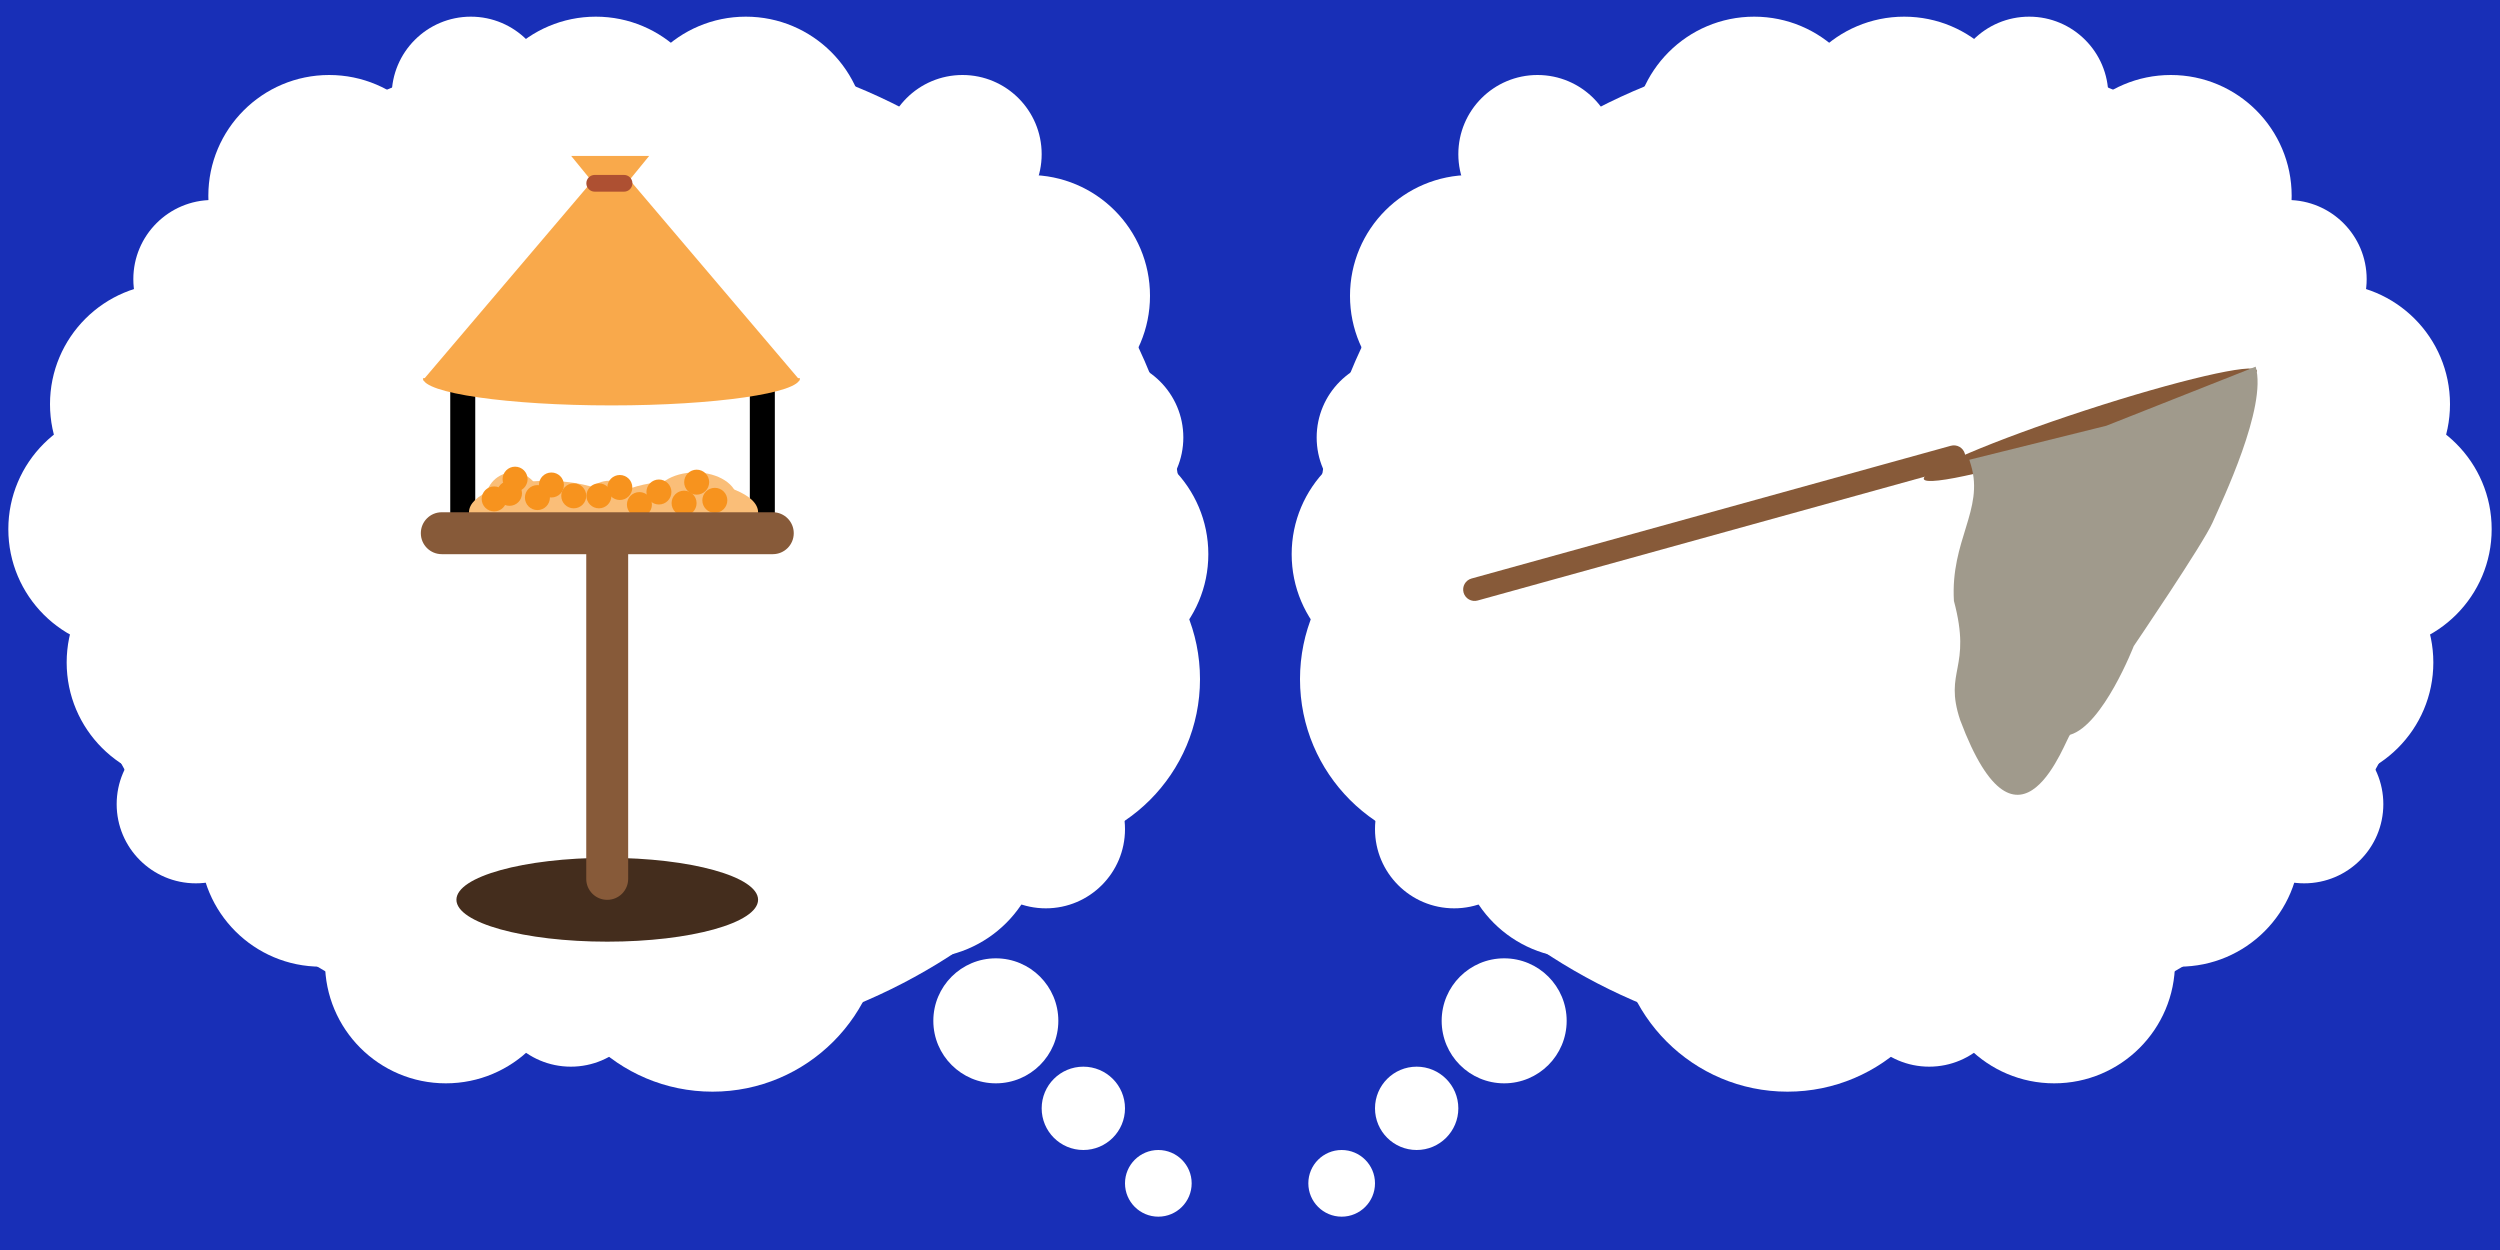
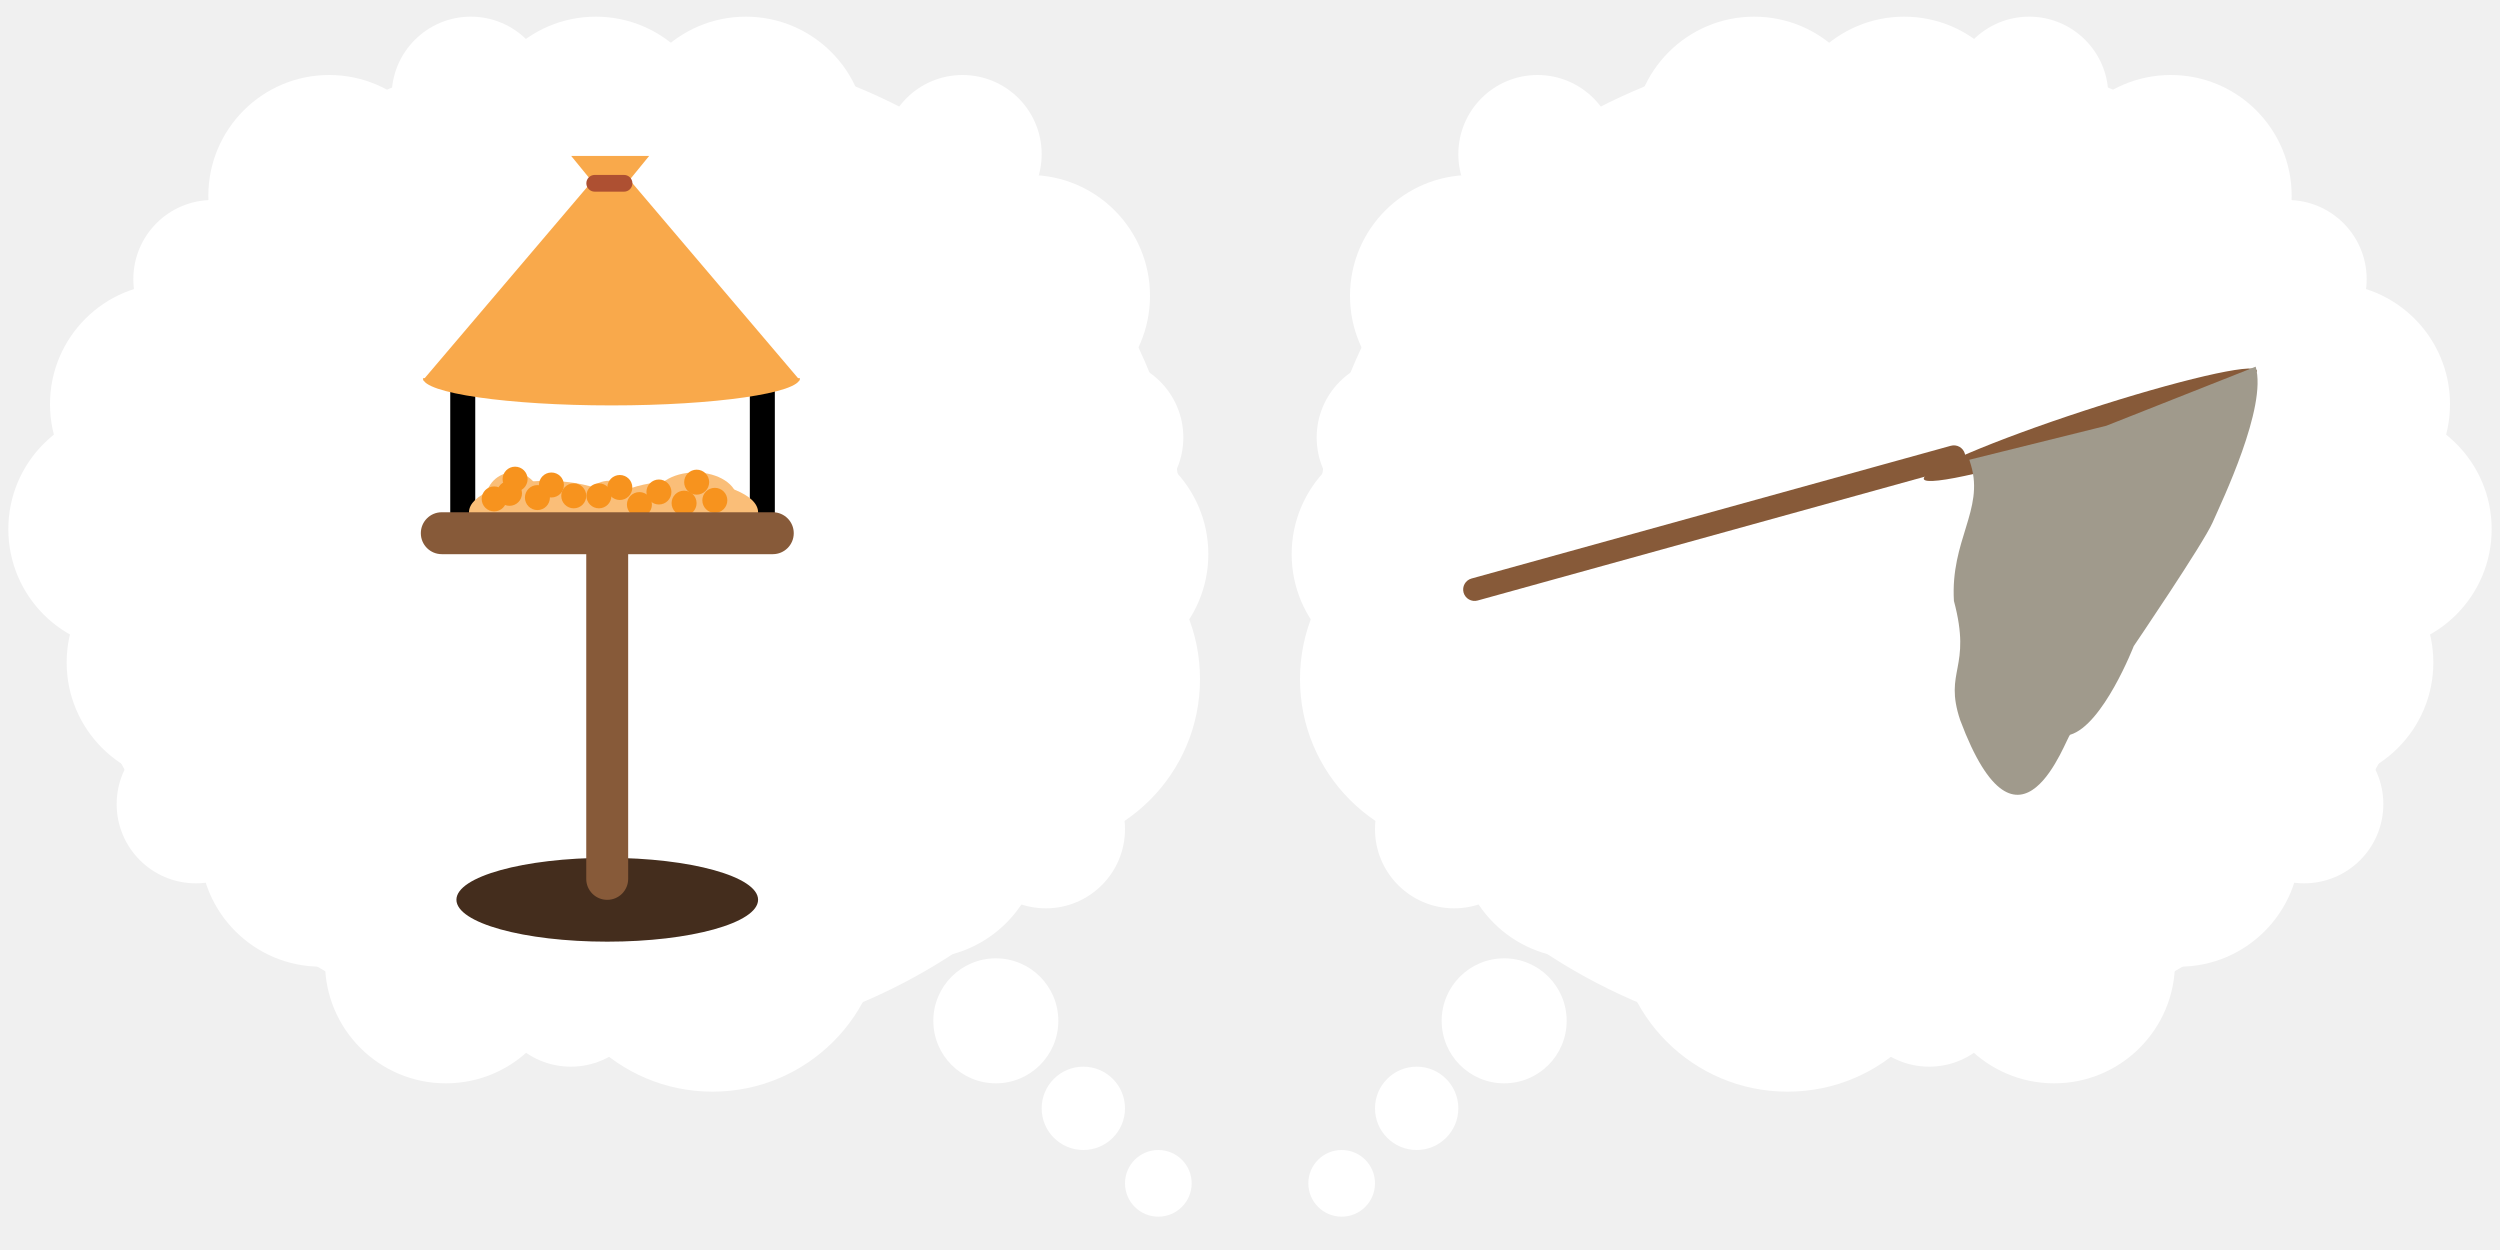
<svg xmlns="http://www.w3.org/2000/svg" viewBox="0 0 300 150">
  <defs>
    <style>
      .cls-1 {
-         fill: #182fb7;
+         fill: #fff;
      }

      .cls-2 {
-         fill: #fff;
-       }
- 
-       .cls-3 {
        fill: none;
        stroke: #000;
        stroke-miterlimit: 10;
        stroke-width: 3px;
      }

-       .cls-4 {
+       .cls-3 {
        fill: #fabe78;
      }

-       .cls-5 {
+       .cls-4 {
        fill: #f7931e;
      }

-       .cls-6 {
+       .cls-5 {
        fill: #f9a94b;
      }

-       .cls-7 {
+       .cls-6 {
        fill: #ae5032;
      }

-       .cls-8 {
+       .cls-7 {
        fill: #442d1d;
      }

-       .cls-9 {
+       .cls-8 {
        fill: #875a39;
      }

-       .cls-10 {
+       .cls-9 {
        fill: #a09a8c;
      }
    </style>
  </defs>
  <g id="Layer_4" data-name="Layer 4">
-     <rect class="cls-1" width="150" height="150" />
    <g>
-       <ellipse class="cls-2" cx="75" cy="65.5" rx="67" ry="60.5" />
-       <circle class="cls-2" cx="119.5" cy="122.5" r="7.5" />
-       <circle class="cls-2" cx="130" cy="133" r="5" />
-       <circle class="cls-2" cx="139" cy="142" r="4" />
-       <circle class="cls-2" cx="25.5" cy="33.5" r="9.5" />
-       <circle class="cls-2" cx="23.5" cy="96.5" r="9.5" />
-       <circle class="cls-2" cx="115.5" cy="18.5" r="9.5" />
-       <circle class="cls-2" cx="125.5" cy="99.5" r="9.5" />
-       <circle class="cls-2" cx="68.5" cy="118.5" r="9.5" />
-       <circle class="cls-2" cx="56.5" cy="11.5" r="9.5" />
-       <circle class="cls-2" cx="132.5" cy="52.5" r="9.5" />
-       <circle class="cls-2" cx="22.5" cy="79.5" r="14.5" />
-       <circle class="cls-2" cx="39.5" cy="23.5" r="14.5" />
-       <circle class="cls-2" cx="110.5" cy="100.5" r="14.5" />
-       <circle class="cls-2" cx="130.5" cy="66.5" r="14.5" />
-       <circle class="cls-2" cx="53.5" cy="115.5" r="14.5" />
-       <circle class="cls-2" cx="38.5" cy="101.5" r="14.5" />
-       <circle class="cls-2" cx="71.5" cy="16.5" r="14.5" />
-       <circle class="cls-2" cx="89.5" cy="16.5" r="14.5" />
-       <circle class="cls-2" cx="123.5" cy="35.5" r="14.5" />
-       <circle class="cls-2" cx="15.5" cy="63.5" r="14.5" />
-       <circle class="cls-2" cx="20.5" cy="48.5" r="14.5" />
-       <circle class="cls-2" cx="85.5" cy="110.5" r="20.5" />
-       <circle class="cls-2" cx="123.5" cy="81.5" r="20.5" />
+       <ellipse class="cls-1" cx="75" cy="65.5" rx="67" ry="60.5" />
+       <circle class="cls-1" cx="119.5" cy="122.5" r="7.5" />
+       <circle class="cls-1" cx="130" cy="133" r="5" />
+       <circle class="cls-1" cx="139" cy="142" r="4" />
+       <circle class="cls-1" cx="25.5" cy="33.5" r="9.5" />
+       <circle class="cls-1" cx="23.5" cy="96.5" r="9.5" />
+       <circle class="cls-1" cx="115.5" cy="18.5" r="9.5" />
+       <circle class="cls-1" cx="125.5" cy="99.5" r="9.5" />
+       <circle class="cls-1" cx="68.5" cy="118.5" r="9.5" />
+       <circle class="cls-1" cx="56.5" cy="11.5" r="9.5" />
+       <circle class="cls-1" cx="132.5" cy="52.5" r="9.5" />
+       <circle class="cls-1" cx="22.5" cy="79.5" r="14.5" />
+       <circle class="cls-1" cx="39.5" cy="23.5" r="14.5" />
+       <circle class="cls-1" cx="110.5" cy="100.5" r="14.5" />
+       <circle class="cls-1" cx="130.5" cy="66.5" r="14.5" />
+       <circle class="cls-1" cx="53.5" cy="115.5" r="14.5" />
+       <circle class="cls-1" cx="38.5" cy="101.5" r="14.5" />
+       <circle class="cls-1" cx="71.5" cy="16.5" r="14.5" />
+       <circle class="cls-1" cx="89.5" cy="16.5" r="14.5" />
+       <circle class="cls-1" cx="123.5" cy="35.5" r="14.5" />
+       <circle class="cls-1" cx="15.5" cy="63.5" r="14.5" />
+       <circle class="cls-1" cx="20.5" cy="48.5" r="14.5" />
+       <circle class="cls-1" cx="85.5" cy="110.5" r="20.5" />
+       <circle class="cls-1" cx="123.5" cy="81.5" r="20.5" />
    </g>
-     <rect class="cls-3" x="55.53" y="45.63" width="35.95" height="17.6" />
+     <rect class="cls-2" x="55.53" y="45.63" width="35.95" height="17.6" />
    <g>
-       <circle class="cls-4" cx="73.12" cy="60.96" r="3.27" />
-       <ellipse class="cls-4" cx="81.67" cy="61.47" rx="9.3" ry="3.77" />
-       <ellipse class="cls-4" cx="65.58" cy="61.47" rx="9.3" ry="3.77" />
-       <circle class="cls-4" cx="61.56" cy="59.96" r="3.27" />
-       <ellipse class="cls-4" cx="83.43" cy="59.96" rx="5.03" ry="3.27" />
-       <path class="cls-4" d="M59.8,61a1.5,1.5,0,0,0,0-3,1.5,1.5,0,0,0,0,3Z" />
-       <path class="cls-5" d="M61.14,60.7a1.5,1.5,0,0,0,0-3,1.5,1.5,0,0,0,0,3Z" />
-       <path class="cls-5" d="M64.49,61.21a1.5,1.5,0,0,0,0-3,1.5,1.5,0,0,0,0,3Z" />
-       <path class="cls-5" d="M61.81,59a1.5,1.5,0,0,0,0-3,1.5,1.5,0,0,0,0,3Z" />
-       <path class="cls-5" d="M68.85,61a1.5,1.5,0,0,0,0-3,1.5,1.5,0,0,0,0,3Z" />
-       <path class="cls-5" d="M66.17,59.7a1.5,1.5,0,0,0,0-3,1.5,1.5,0,0,0,0,3Z" />
-       <path class="cls-5" d="M59.3,61.37a1.5,1.5,0,0,0,0-3,1.5,1.5,0,0,0,0,3Z" />
-       <path class="cls-5" d="M71.87,61a1.5,1.5,0,0,0,0-3,1.5,1.5,0,0,0,0,3Z" />
-       <path class="cls-5" d="M74.38,60a1.5,1.5,0,0,0,0-3,1.5,1.5,0,0,0,0,3Z" />
-       <path class="cls-5" d="M76.73,62.05a1.5,1.5,0,0,0,0-3,1.5,1.5,0,0,0,0,3Z" />
-       <path class="cls-5" d="M79.07,60.54a1.5,1.5,0,0,0,0-3,1.5,1.5,0,0,0,0,3Z" />
-       <path class="cls-5" d="M82.09,61.88a1.5,1.5,0,0,0,0-3,1.5,1.5,0,0,0,0,3Z" />
-       <path class="cls-5" d="M83.6,59.36a1.5,1.5,0,0,0,0-3,1.5,1.5,0,0,0,0,3Z" />
-       <path class="cls-5" d="M85.78,61.54a1.5,1.5,0,0,0,0-3,1.5,1.5,0,0,0,0,3Z" />
+       <circle class="cls-3" cx="73.12" cy="60.96" r="3.27" />
+       <ellipse class="cls-3" cx="81.67" cy="61.47" rx="9.3" ry="3.77" />
+       <ellipse class="cls-3" cx="65.58" cy="61.47" rx="9.3" ry="3.77" />
+       <circle class="cls-3" cx="61.56" cy="59.96" r="3.27" />
+       <ellipse class="cls-3" cx="83.43" cy="59.96" rx="5.03" ry="3.27" />
+       <path class="cls-3" d="M59.8,61a1.5,1.5,0,0,0,0-3,1.5,1.5,0,0,0,0,3Z" />
+       <path class="cls-4" d="M61.14,60.7a1.5,1.5,0,0,0,0-3,1.5,1.5,0,0,0,0,3Z" />
+       <path class="cls-4" d="M64.49,61.21a1.5,1.5,0,0,0,0-3,1.5,1.5,0,0,0,0,3Z" />
+       <path class="cls-4" d="M61.81,59a1.5,1.5,0,0,0,0-3,1.5,1.5,0,0,0,0,3Z" />
+       <path class="cls-4" d="M68.85,61a1.5,1.5,0,0,0,0-3,1.5,1.5,0,0,0,0,3Z" />
+       <path class="cls-4" d="M66.17,59.7a1.5,1.5,0,0,0,0-3,1.5,1.5,0,0,0,0,3Z" />
+       <path class="cls-4" d="M59.3,61.37a1.5,1.5,0,0,0,0-3,1.5,1.5,0,0,0,0,3Z" />
+       <path class="cls-4" d="M71.87,61a1.5,1.5,0,0,0,0-3,1.5,1.5,0,0,0,0,3Z" />
+       <path class="cls-4" d="M74.38,60a1.5,1.5,0,0,0,0-3,1.5,1.5,0,0,0,0,3Z" />
+       <path class="cls-4" d="M76.73,62.05a1.5,1.5,0,0,0,0-3,1.5,1.5,0,0,0,0,3Z" />
+       <path class="cls-4" d="M79.07,60.54a1.5,1.5,0,0,0,0-3,1.5,1.5,0,0,0,0,3Z" />
+       <path class="cls-4" d="M82.09,61.88a1.5,1.5,0,0,0,0-3,1.5,1.5,0,0,0,0,3Z" />
+       <path class="cls-4" d="M83.6,59.36a1.5,1.5,0,0,0,0-3,1.5,1.5,0,0,0,0,3Z" />
+       <path class="cls-4" d="M85.78,61.54a1.5,1.5,0,0,0,0-3,1.5,1.5,0,0,0,0,3Z" />
    </g>
    <g>
-       <polygon class="cls-6" points="73.37 19.02 50.75 45.63 95.98 45.63 73.37 19.02" />
-       <polygon class="cls-6" points="73.22 24.44 77.9 18.71 68.54 18.71 73.22 24.44" />
-       <path class="cls-6" d="M73.38,45.38H96c0,1.79-10.21,3.27-22.62,3.27s-22.63-1.48-22.63-3.27v0Z" />
+       <polygon class="cls-5" points="73.37 19.02 50.75 45.63 95.98 45.63 73.37 19.02" />
+       <polygon class="cls-5" points="73.22 24.44 77.9 18.71 68.54 18.71 73.22 24.44" />
+       <path class="cls-5" d="M73.38,45.38H96c0,1.79-10.21,3.27-22.62,3.27s-22.63-1.48-22.63-3.27v0Z" />
    </g>
-     <rect class="cls-7" x="70.36" y="20.99" width="5.53" height="2.01" rx="1.01" ry="1.01" />
-     <ellipse class="cls-8" cx="72.87" cy="107.97" rx="18.1" ry="5.03" />
-     <rect class="cls-9" x="50.5" y="61.47" width="44.75" height="5.03" rx="2.51" ry="2.51" />
-     <rect class="cls-9" x="50.5" y="83.09" width="44.75" height="5.03" rx="2.51" ry="2.51" transform="translate(158.47 12.73) rotate(90)" />
+     <rect class="cls-6" x="70.36" y="20.99" width="5.53" height="2.01" rx="1.01" ry="1.01" />
+     <ellipse class="cls-7" cx="72.87" cy="107.97" rx="18.1" ry="5.03" />
+     <rect class="cls-8" x="50.5" y="61.47" width="44.75" height="5.03" rx="2.51" ry="2.51" />
+     <rect class="cls-8" x="50.5" y="83.09" width="44.75" height="5.03" rx="2.51" ry="2.51" transform="translate(158.47 12.73) rotate(90)" />
  </g>
  <g id="Layer_3" data-name="Layer 3">
-     <rect class="cls-1" x="150" width="150" height="150" transform="translate(450 150) rotate(-180)" />
    <g>
-       <ellipse class="cls-2" cx="225" cy="65.5" rx="67" ry="60.5" />
-       <circle class="cls-2" cx="180.5" cy="122.5" r="7.5" />
-       <circle class="cls-2" cx="170" cy="133" r="5" />
-       <circle class="cls-2" cx="161" cy="142" r="4" />
-       <circle class="cls-2" cx="274.5" cy="33.5" r="9.5" />
-       <circle class="cls-2" cx="276.5" cy="96.5" r="9.5" />
-       <circle class="cls-2" cx="184.5" cy="18.5" r="9.5" />
-       <circle class="cls-2" cx="174.5" cy="99.5" r="9.5" />
-       <circle class="cls-2" cx="231.5" cy="118.5" r="9.5" />
-       <circle class="cls-2" cx="243.5" cy="11.5" r="9.5" />
-       <circle class="cls-2" cx="167.5" cy="52.5" r="9.5" />
-       <circle class="cls-2" cx="277.5" cy="79.5" r="14.5" />
-       <circle class="cls-2" cx="260.5" cy="23.5" r="14.5" />
-       <circle class="cls-2" cx="189.5" cy="100.5" r="14.5" />
-       <circle class="cls-2" cx="169.5" cy="66.5" r="14.5" />
-       <circle class="cls-2" cx="246.5" cy="115.5" r="14.5" />
-       <circle class="cls-2" cx="261.5" cy="101.5" r="14.5" />
-       <circle class="cls-2" cx="228.5" cy="16.5" r="14.5" />
-       <circle class="cls-2" cx="210.5" cy="16.5" r="14.5" />
-       <circle class="cls-2" cx="176.5" cy="35.5" r="14.5" />
-       <circle class="cls-2" cx="284.5" cy="63.5" r="14.5" />
-       <circle class="cls-2" cx="279.5" cy="48.5" r="14.5" />
-       <circle class="cls-2" cx="214.5" cy="110.5" r="20.5" />
-       <circle class="cls-2" cx="176.5" cy="81.5" r="20.5" />
+       <ellipse class="cls-1" cx="225" cy="65.5" rx="67" ry="60.5" />
+       <circle class="cls-1" cx="180.5" cy="122.5" r="7.5" />
+       <circle class="cls-1" cx="170" cy="133" r="5" />
+       <circle class="cls-1" cx="161" cy="142" r="4" />
+       <circle class="cls-1" cx="274.5" cy="33.5" r="9.5" />
+       <circle class="cls-1" cx="276.5" cy="96.5" r="9.5" />
+       <circle class="cls-1" cx="184.5" cy="18.5" r="9.5" />
+       <circle class="cls-1" cx="174.5" cy="99.5" r="9.5" />
+       <circle class="cls-1" cx="231.5" cy="118.5" r="9.5" />
+       <circle class="cls-1" cx="243.5" cy="11.5" r="9.5" />
+       <circle class="cls-1" cx="167.5" cy="52.5" r="9.5" />
+       <circle class="cls-1" cx="277.5" cy="79.5" r="14.5" />
+       <circle class="cls-1" cx="260.5" cy="23.5" r="14.5" />
+       <circle class="cls-1" cx="189.5" cy="100.5" r="14.5" />
+       <circle class="cls-1" cx="169.5" cy="66.5" r="14.5" />
+       <circle class="cls-1" cx="246.5" cy="115.5" r="14.5" />
+       <circle class="cls-1" cx="261.5" cy="101.5" r="14.5" />
+       <circle class="cls-1" cx="228.5" cy="16.5" r="14.5" />
+       <circle class="cls-1" cx="210.5" cy="16.5" r="14.5" />
+       <circle class="cls-1" cx="176.5" cy="35.5" r="14.5" />
+       <circle class="cls-1" cx="284.5" cy="63.5" r="14.5" />
+       <circle class="cls-1" cx="279.5" cy="48.5" r="14.5" />
+       <circle class="cls-1" cx="214.5" cy="110.5" r="20.5" />
+       <circle class="cls-1" cx="176.5" cy="81.5" r="20.5" />
    </g>
    <g>
-       <rect class="cls-9" x="174.5" y="61.42" width="62.42" height="2.74" rx="1.37" ry="1.37" transform="translate(-9.3 57.17) rotate(-15.48)" />
-       <ellipse class="cls-9" cx="250.94" cy="50.36" rx="21.03" ry="1.83" transform="matrix(0.95, -0.31, 0.31, 0.95, -3.17, 80.92)" />
-       <path class="cls-10" d="M252.76,51.09,270.68,44c1.41,4.83-4.07,16.19-5.17,18.7s-9.46,14.83-9.46,14.83-3.68,9.48-7.63,10.64c-.44.13-6.08,17.26-13.2-1.76-2-6,1.44-6.11-.75-14.3-.43-7.25,3.62-10.93,2.06-16.25l-.21-.69Z" />
+       <rect class="cls-8" x="174.5" y="61.42" width="62.42" height="2.74" rx="1.37" ry="1.37" transform="translate(-9.3 57.17) rotate(-15.48)" />
+       <ellipse class="cls-8" cx="250.94" cy="50.36" rx="21.03" ry="1.83" transform="matrix(0.95, -0.31, 0.31, 0.95, -3.17, 80.92)" />
+       <path class="cls-9" d="M252.76,51.09,270.68,44c1.41,4.83-4.07,16.19-5.17,18.7s-9.46,14.83-9.46,14.83-3.68,9.48-7.63,10.64c-.44.13-6.08,17.26-13.2-1.76-2-6,1.44-6.11-.75-14.3-.43-7.25,3.62-10.93,2.06-16.25l-.21-.69Z" />
    </g>
  </g>
</svg>
